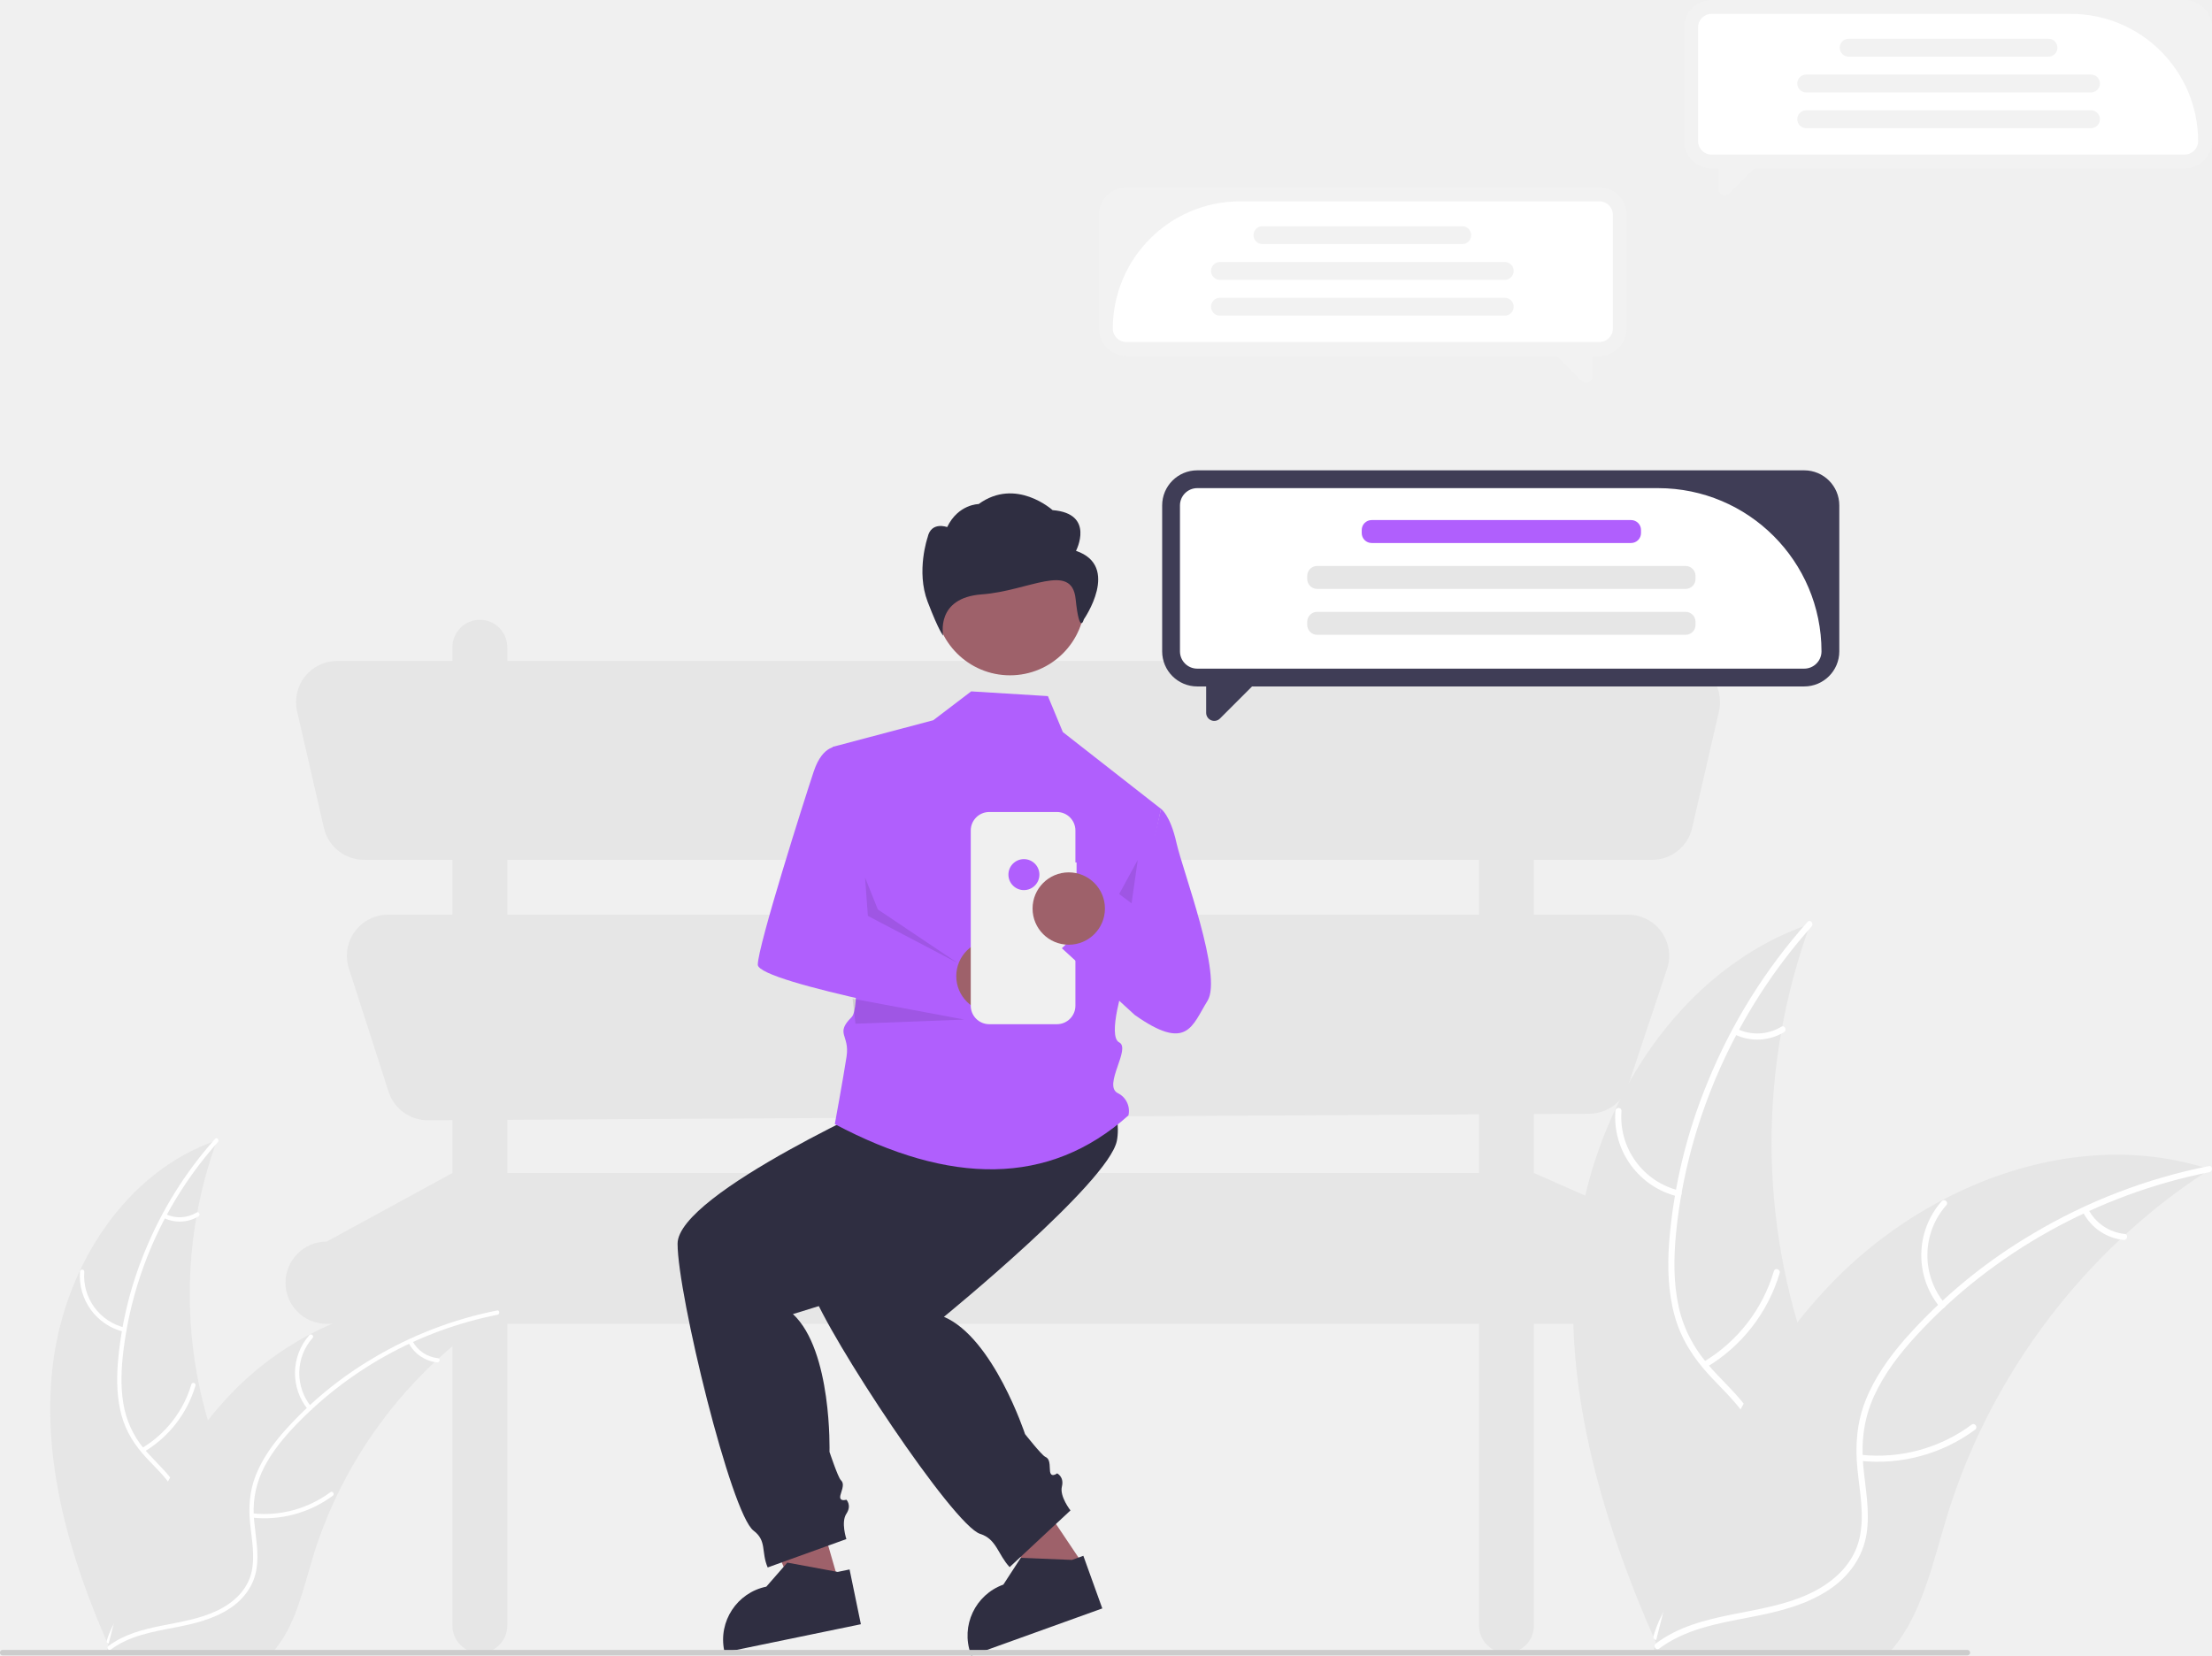
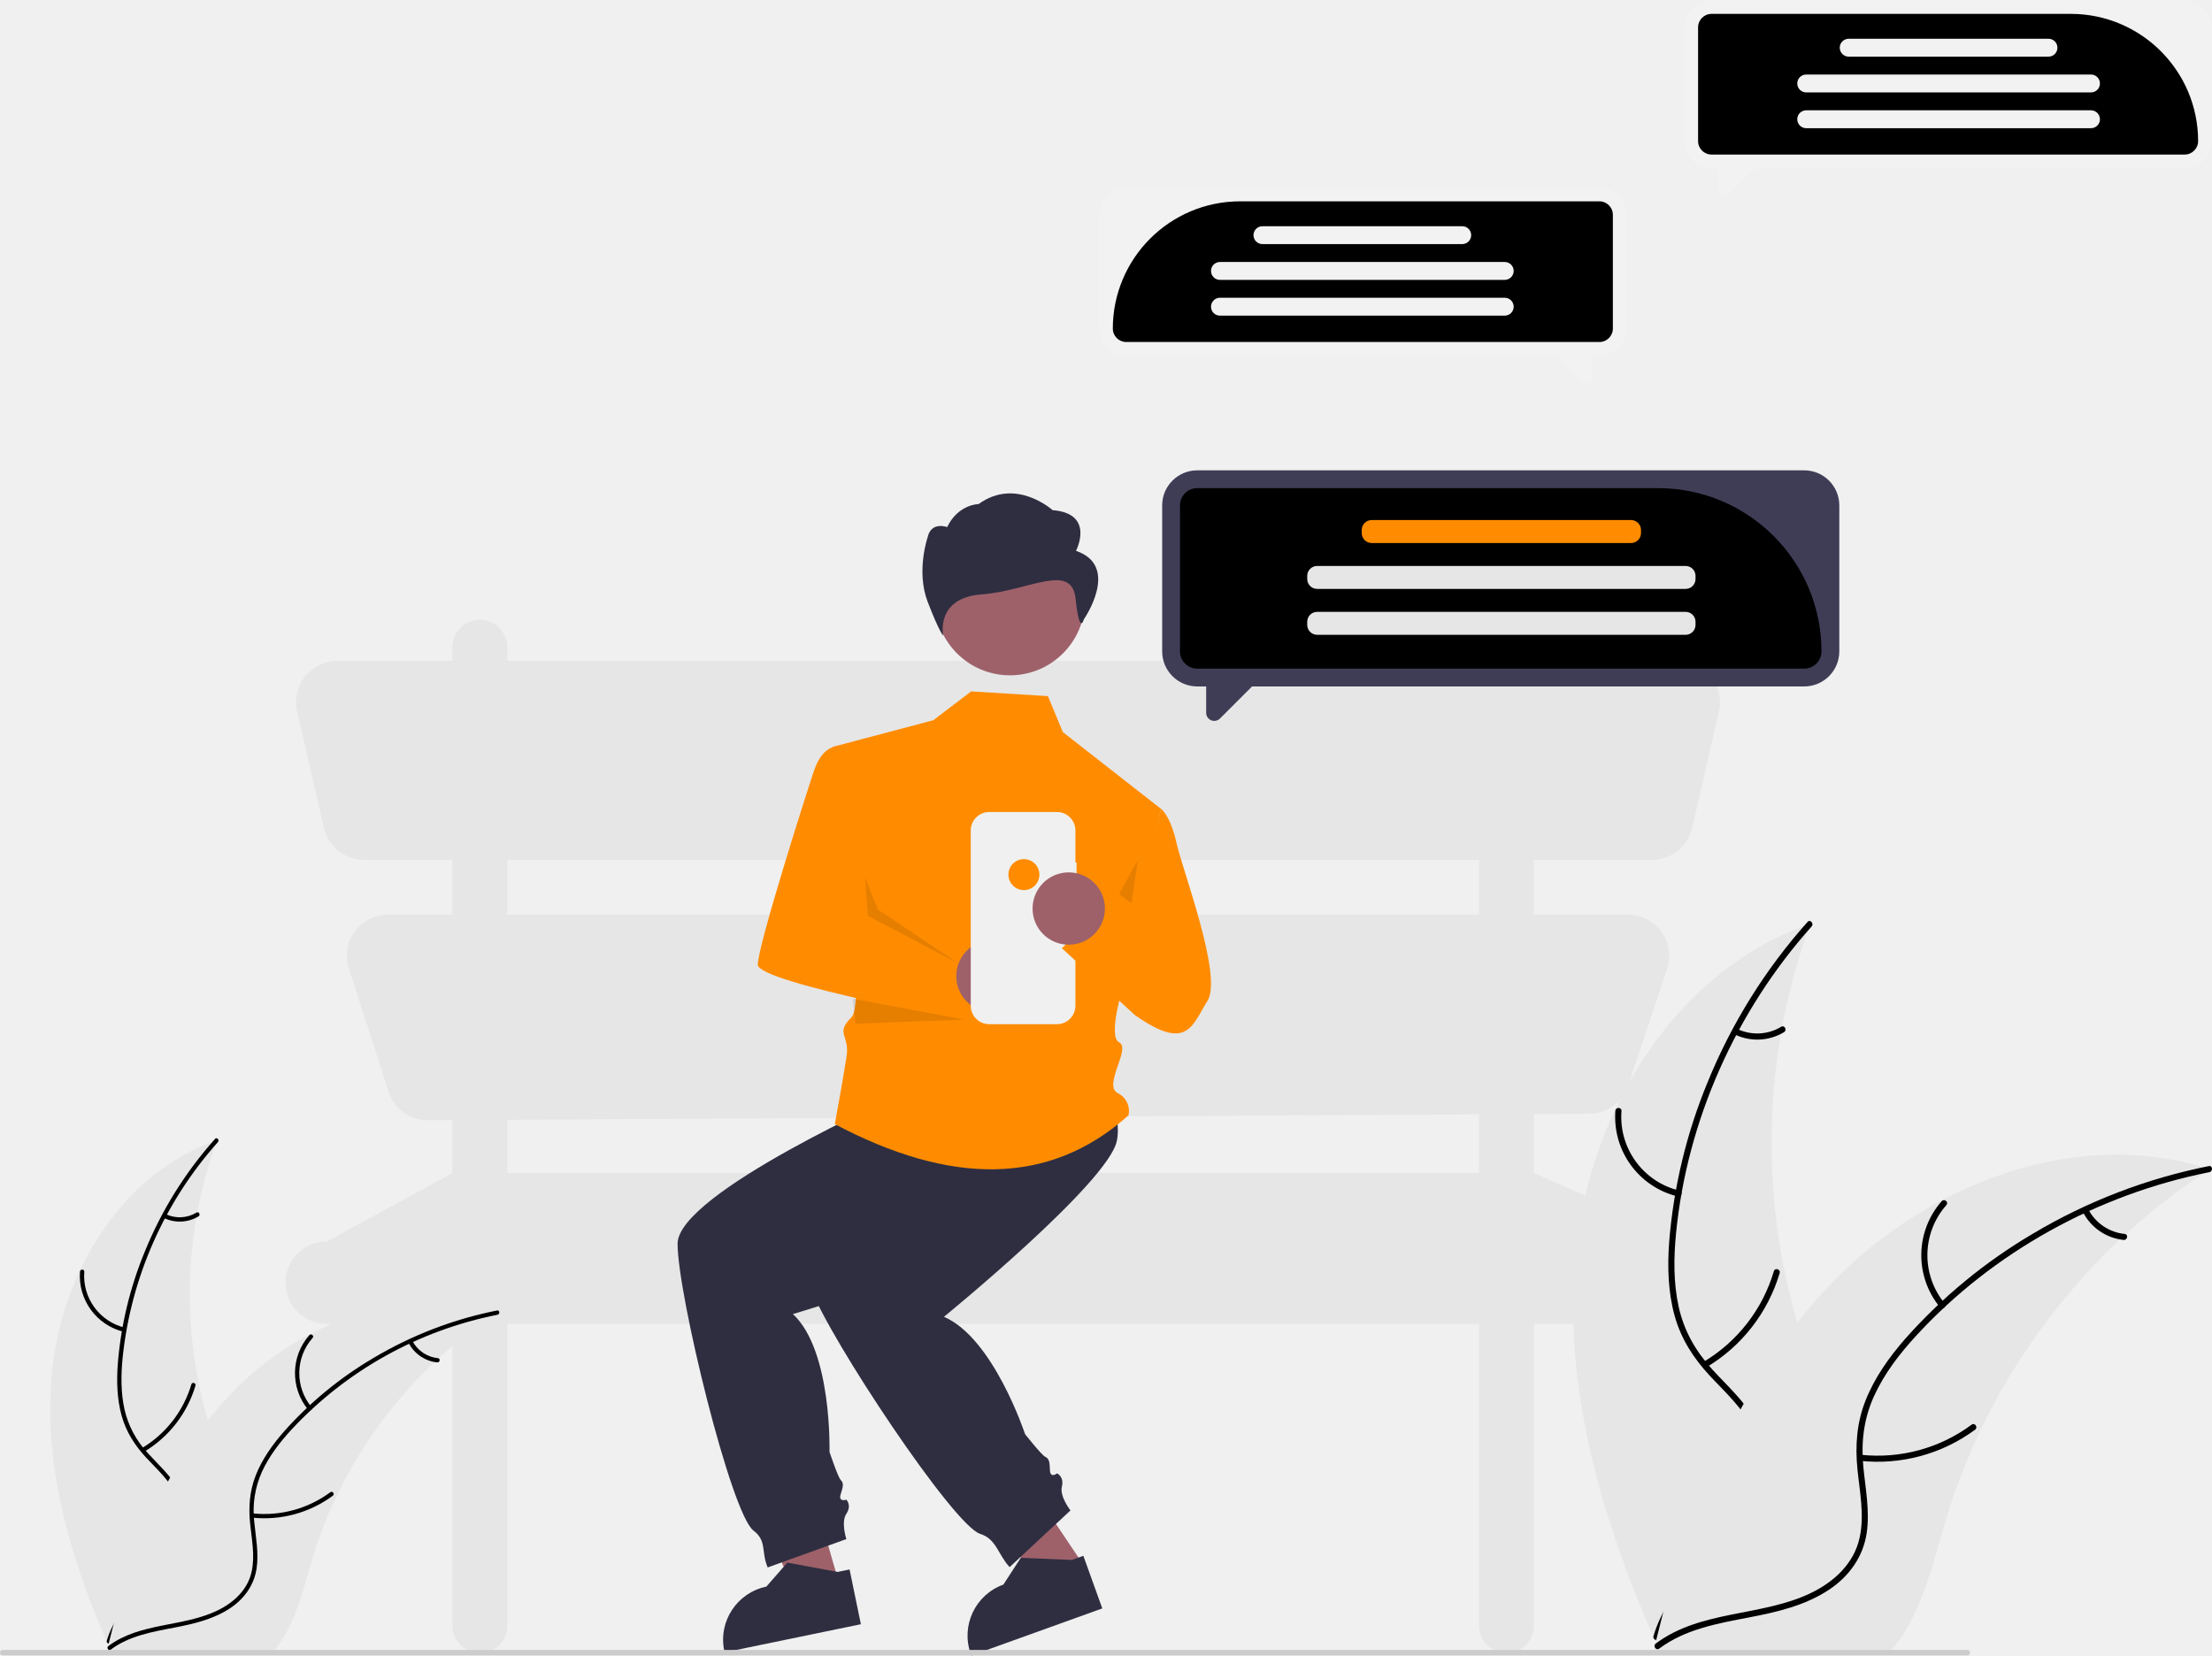
<svg xmlns="http://www.w3.org/2000/svg" id="e293bfe8-23da-43ce-bbf1-7b46e1446f8b" data-name="Layer 1" width="967.425" height="724.21" viewBox="0 0 967.425 724.21">
  <path d="M855.153,631.018l-68-30V575.227l24.234-.136a18,18,0,0,0,16.975-12.308l17.024-51.073a18,18,0,0,0-17.076-23.692H787.153v-24h51.668A18,18,0,0,0,856.363,450.051l11.724-51a18,18,0,0,0-17.542-22.033H787.153v-6a12,12,0,1,0-24,0v6h-425v-6a12,12,0,0,0-24,0v6H263.76A18,18,0,0,0,246.218,399.051l11.724,51a18,18,0,0,0,17.542,13.967h38.668v24H285.995a18,18,0,0,0-17.133,23.52l17.376,53.926a18,18,0,0,0,17.234,12.479l10.68-.06v23.134l-55,30a18,18,0,0,0-18,18v0a18,18,0,0,0,18,18h55v132a12,12,0,0,0,24,0v-132h425v132a12,12,0,0,0,24,0v-132h68a18,18,0,0,0,18-18v-0A18,18,0,0,0,855.153,631.018Zm-517-167h425v24h-425Zm0,137V577.749l425-2.388v25.657Z" transform="translate(-116.2873 -87.89509)" fill="#e6e6e6" />
  <path d="M805.983,630.932c7.475-60.11,44.728-119.335,102.054-138.896a279.081,279.081,0,0,0,.014,191.608c8.809,23.828,21.087,49.412,12.802,73.427-5.155,14.943-17.767,26.375-31.865,33.523-14.098,7.148-29.745,10.555-45.195,13.894l-3.041,2.515C816.224,751.619,798.508,691.042,805.983,630.932Z" transform="translate(-116.2873 -87.89509)" fill="#e6e6e6" />
-   <path d="M908.606,493.173c-33.044,37.002-54.481,84.801-59.3,134.25-1.042,10.691-1.169,21.626,1.168,32.164,2.338,10.542,7.429,19.389,14.653,27.327,6.605,7.256,14.201,13.914,18.926,22.65,4.981,9.208,5.172,19.669,1.762,29.45-4.172,11.967-12.395,21.72-20.768,30.979-9.297,10.28-19.116,20.811-23.068,34.44-.479,1.651-3.013.812-2.535-.837,6.875-23.712,29.894-37.181,40.871-58.538,5.122-9.966,7.272-21.535,2.47-32.055-4.199-9.199-12.026-16.071-18.777-23.361-7.088-7.654-12.523-16.052-15.323-26.186-2.864-10.366-3.165-21.33-2.401-32a231.425,231.425,0,0,1,16.902-70.328,242.769,242.769,0,0,1,43.653-69.956c1.141-1.278,2.9.732,1.766,2.002Z" transform="translate(-116.2873 -87.89509)" fill="#fff" />
-   <path d="M850.024,611.267a35.788,35.788,0,0,1-27.242-37.49c.136-1.712,2.803-1.581,2.667.133a33.139,33.139,0,0,0,25.412,34.822c1.671.397.825,2.93-.837,2.535Z" transform="translate(-116.2873 -87.89509)" fill="#fff" />
-   <path d="M861.294,683.675a68.979,68.979,0,0,0,30.803-39.727c.485-1.65,3.019-.811,2.535.837a71.749,71.749,0,0,1-32.138,41.274c-1.48.878-2.673-1.511-1.201-2.384Z" transform="translate(-116.2873 -87.89509)" fill="#fff" />
-   <path d="M876.119,538.018a20.258,20.258,0,0,0,19.198-.975c1.468-.896,2.66,1.494,1.201,2.384a22.701,22.701,0,0,1-21.235,1.125,1.38,1.38,0,0,1-.849-1.686,1.342,1.342,0,0,1,1.686-.849Z" transform="translate(-116.2873 -87.89509)" fill="#fff" />
+   <path d="M908.606,493.173c-33.044,37.002-54.481,84.801-59.3,134.25-1.042,10.691-1.169,21.626,1.168,32.164,2.338,10.542,7.429,19.389,14.653,27.327,6.605,7.256,14.201,13.914,18.926,22.65,4.981,9.208,5.172,19.669,1.762,29.45-4.172,11.967-12.395,21.72-20.768,30.979-9.297,10.28-19.116,20.811-23.068,34.44-.479,1.651-3.013.812-2.535-.837,6.875-23.712,29.894-37.181,40.871-58.538,5.122-9.966,7.272-21.535,2.47-32.055-4.199-9.199-12.026-16.071-18.777-23.361-7.088-7.654-12.523-16.052-15.323-26.186-2.864-10.366-3.165-21.33-2.401-32a231.425,231.425,0,0,1,16.902-70.328,242.769,242.769,0,0,1,43.653-69.956c1.141-1.278,2.9.732,1.766,2.002Z" transform="translate(-116.2873 -87.89509)" fill="rgb(176, 176, 176);" />
+   <path d="M850.024,611.267a35.788,35.788,0,0,1-27.242-37.49c.136-1.712,2.803-1.581,2.667.133a33.139,33.139,0,0,0,25.412,34.822c1.671.397.825,2.93-.837,2.535Z" transform="translate(-116.2873 -87.89509)" fill="rgb(176, 176, 176);" />
+   <path d="M861.294,683.675a68.979,68.979,0,0,0,30.803-39.727c.485-1.65,3.019-.811,2.535.837a71.749,71.749,0,0,1-32.138,41.274c-1.48.878-2.673-1.511-1.201-2.384Z" transform="translate(-116.2873 -87.89509)" fill="rgb(176, 176, 176);" />
+   <path d="M876.119,538.018a20.258,20.258,0,0,0,19.198-.975c1.468-.896,2.66,1.494,1.201,2.384a22.701,22.701,0,0,1-21.235,1.125,1.38,1.38,0,0,1-.849-1.686,1.342,1.342,0,0,1,1.686-.849Z" transform="translate(-116.2873 -87.89509)" fill="rgb(176, 176, 176);" />
  <path d="M1082.776,599.399c-.901.586-1.802,1.172-2.704,1.78a266.786,266.786,0,0,0-34.112,26.632c-.834.744-1.668,1.51-2.479,2.276A281.253,281.253,0,0,0,982.399,713.701a273.131,273.131,0,0,0-14.961,38.709c-5.521,18.318-10.049,38.619-20.977,53.602a46.856,46.856,0,0,1-3.65,4.506H844.056c-.224-.113-.45-.203-.676-.315l-3.943.18c.158-.698.338-1.419.496-2.118.09-.406.202-.811.293-1.217.067-.27.135-.541.18-.789.022-.09.045-.18.067-.248.045-.248.113-.473.158-.698q1.487-6.05,3.064-12.099c0-.023,0-.023.022-.045,8.09-30.71,18.814-61.015,33.797-88.729.451-.834.901-1.69,1.397-2.523a260.629,260.629,0,0,1,23.41-35.509,230.406,230.406,0,0,1,15.344-17.552,191.6,191.6,0,0,1,47.946-35.915c35.42-18.701,76.426-25.866,114.28-14.443C1080.861,598.791,1081.808,599.084,1082.776,599.399Z" transform="translate(-116.2873 -87.89509)" fill="#e6e6e6" />
-   <path d="M1082.554,600.653c-48.662,9.649-94.556,34.907-128.176,71.488-7.269,7.909-13.954,16.564-18.432,26.385-4.48,9.825-5.742,19.954-4.753,30.641.904,9.77,2.961,19.659,1.475,29.479-1.567,10.351-7.713,18.819-16.324,24.575-10.536,7.043-22.974,9.88-35.234,12.231-13.612,2.611-27.793,5.107-39.154,13.61-1.377,1.03-2.895-1.166-1.52-2.195,19.766-14.793,46.254-11.689,67.877-22.132,10.09-4.873,18.772-12.816,21.272-24.107,2.186-9.873.074-20.073-.928-29.957-1.051-10.379-.335-20.357,3.531-30.133,3.954-10.001,10.315-18.936,17.35-26.996a231.426,231.426,0,0,1,55.838-45.977,242.769,242.769,0,0,1,76.973-29.574c1.681-.333,1.875,2.331.205,2.662Z" transform="translate(-116.2873 -87.89509)" fill="#fff" />
-   <path d="M964.679,659.674a35.788,35.788,0,0,1,.82-46.335c1.14-1.285,3.19.425,2.049,1.712a33.139,33.139,0,0,0-.675,43.103c1.095,1.323-1.106,2.836-2.195,1.52Z" transform="translate(-116.2873 -87.89509)" fill="#fff" />
-   <path d="M930.083,724.273a68.979,68.979,0,0,0,48.513-13.174c1.38-1.025,2.899,1.171,1.52,2.195a71.749,71.749,0,0,1-50.51,13.606c-1.711-.19-1.224-2.816.477-2.627Z" transform="translate(-116.2873 -87.89509)" fill="#fff" />
-   <path d="M1029.615,616.9a20.258,20.258,0,0,0,15.915,10.78c1.712.168,1.224,2.794-.477,2.627a22.701,22.701,0,0,1-17.633-11.887,1.38,1.38,0,0,1,.337-1.857,1.342,1.342,0,0,1,1.857.337Z" transform="translate(-116.2873 -87.89509)" fill="#fff" />
+   <path d="M1082.554,600.653c-48.662,9.649-94.556,34.907-128.176,71.488-7.269,7.909-13.954,16.564-18.432,26.385-4.48,9.825-5.742,19.954-4.753,30.641.904,9.77,2.961,19.659,1.475,29.479-1.567,10.351-7.713,18.819-16.324,24.575-10.536,7.043-22.974,9.88-35.234,12.231-13.612,2.611-27.793,5.107-39.154,13.61-1.377,1.03-2.895-1.166-1.52-2.195,19.766-14.793,46.254-11.689,67.877-22.132,10.09-4.873,18.772-12.816,21.272-24.107,2.186-9.873.074-20.073-.928-29.957-1.051-10.379-.335-20.357,3.531-30.133,3.954-10.001,10.315-18.936,17.35-26.996a231.426,231.426,0,0,1,55.838-45.977,242.769,242.769,0,0,1,76.973-29.574c1.681-.333,1.875,2.331.205,2.662Z" transform="translate(-116.2873 -87.89509)" fill="rgb(176, 176, 176);" />
+   <path d="M964.679,659.674a35.788,35.788,0,0,1,.82-46.335c1.14-1.285,3.19.425,2.049,1.712a33.139,33.139,0,0,0-.675,43.103c1.095,1.323-1.106,2.836-2.195,1.52Z" transform="translate(-116.2873 -87.89509)" fill="rgb(176, 176, 176);" />
+   <path d="M930.083,724.273a68.979,68.979,0,0,0,48.513-13.174c1.38-1.025,2.899,1.171,1.52,2.195a71.749,71.749,0,0,1-50.51,13.606c-1.711-.19-1.224-2.816.477-2.627Z" transform="translate(-116.2873 -87.89509)" fill="rgb(176, 176, 176);" />
+   <path d="M1029.615,616.9a20.258,20.258,0,0,0,15.915,10.78c1.712.168,1.224,2.794-.477,2.627a22.701,22.701,0,0,1-17.633-11.887,1.38,1.38,0,0,1,.337-1.857,1.342,1.342,0,0,1,1.857.337Z" transform="translate(-116.2873 -87.89509)" fill="rgb(176, 176, 176);" />
  <path d="M139.469,684.308c5.253-42.244,31.434-83.866,71.722-97.614a196.133,196.133,0,0,0,.01,134.659c6.191,16.746,14.82,34.726,8.997,51.603-3.623,10.501-12.487,18.536-22.394,23.56-9.908,5.024-20.904,7.418-31.763,9.765l-2.137,1.767C146.666,769.125,134.216,726.552,139.469,684.308Z" transform="translate(-116.2873 -87.89509)" fill="#e6e6e6" />
-   <path d="M211.591,587.494a167.641,167.641,0,0,0-41.675,94.348c-.732,7.513-.821,15.199.821,22.604a41.405,41.405,0,0,0,10.298,19.205c4.642,5.1,9.98,9.779,13.301,15.918,3.501,6.471,3.635,13.823,1.239,20.697-2.932,8.41-8.711,15.265-14.596,21.772-6.534,7.225-13.434,14.626-16.212,24.204-.337,1.161-2.118.571-1.782-.588,4.832-16.664,21.009-26.13,28.723-41.14,3.6-7.004,5.111-15.135,1.736-22.528-2.951-6.465-8.452-11.295-13.196-16.417-4.982-5.379-8.801-11.281-10.769-18.403-2.013-7.285-2.224-14.99-1.687-22.489a162.642,162.642,0,0,1,11.878-49.425,170.614,170.614,0,0,1,30.679-49.164c.802-.898,2.038.515,1.241,1.407Z" transform="translate(-116.2873 -87.89509)" fill="#fff" />
-   <path d="M170.421,670.488a25.152,25.152,0,0,1-19.145-26.347c.096-1.203,1.97-1.111,1.874.094a23.29,23.29,0,0,0,17.859,24.472c1.175.279.58,2.059-.588,1.782Z" transform="translate(-116.2873 -87.89509)" fill="#fff" />
-   <path d="M178.341,721.375a48.477,48.477,0,0,0,21.648-27.919c.341-1.159,2.122-.57,1.782.588a50.424,50.424,0,0,1-22.586,29.007c-1.04.617-1.879-1.062-.844-1.676Z" transform="translate(-116.2873 -87.89509)" fill="#fff" />
-   <path d="M188.759,619.01a14.237,14.237,0,0,0,13.492-.685c1.032-.63,1.869,1.05.844,1.676a15.954,15.954,0,0,1-14.924.791.97.97,0,0,1-.597-1.185.943.943,0,0,1,1.185-.597Z" transform="translate(-116.2873 -87.89509)" fill="#fff" />
+   <path d="M211.591,587.494a167.641,167.641,0,0,0-41.675,94.348c-.732,7.513-.821,15.199.821,22.604a41.405,41.405,0,0,0,10.298,19.205c4.642,5.1,9.98,9.779,13.301,15.918,3.501,6.471,3.635,13.823,1.239,20.697-2.932,8.41-8.711,15.265-14.596,21.772-6.534,7.225-13.434,14.626-16.212,24.204-.337,1.161-2.118.571-1.782-.588,4.832-16.664,21.009-26.13,28.723-41.14,3.6-7.004,5.111-15.135,1.736-22.528-2.951-6.465-8.452-11.295-13.196-16.417-4.982-5.379-8.801-11.281-10.769-18.403-2.013-7.285-2.224-14.99-1.687-22.489a162.642,162.642,0,0,1,11.878-49.425,170.614,170.614,0,0,1,30.679-49.164c.802-.898,2.038.515,1.241,1.407Z" transform="translate(-116.2873 -87.89509)" fill="rgb(176, 176, 176);" />
+   <path d="M170.421,670.488a25.152,25.152,0,0,1-19.145-26.347c.096-1.203,1.97-1.111,1.874.094a23.29,23.29,0,0,0,17.859,24.472c1.175.279.58,2.059-.588,1.782Z" transform="translate(-116.2873 -87.89509)" fill="rgb(176, 176, 176);" />
+   <path d="M178.341,721.375a48.477,48.477,0,0,0,21.648-27.919c.341-1.159,2.122-.57,1.782.588a50.424,50.424,0,0,1-22.586,29.007c-1.04.617-1.879-1.062-.844-1.676Z" transform="translate(-116.2873 -87.89509)" fill="rgb(176, 176, 176);" />
+   <path d="M188.759,619.01a14.237,14.237,0,0,0,13.492-.685c1.032-.63,1.869,1.05.844,1.676a15.954,15.954,0,0,1-14.924.791.97.97,0,0,1-.597-1.185.943.943,0,0,1,1.185-.597Z" transform="translate(-116.2873 -87.89509)" fill="rgb(176, 176, 176);" />
  <path d="M333.994,662.148c-.633.412-1.266.823-1.9,1.251A187.492,187.492,0,0,0,308.121,682.115c-.586.523-1.172,1.061-1.742,1.599a197.66,197.66,0,0,0-42.928,58.762,191.951,191.951,0,0,0-10.514,27.204c-3.88,12.874-7.062,27.141-14.742,37.671a32.929,32.929,0,0,1-2.565,3.167H166.226c-.158-.079-.316-.143-.475-.222l-2.771.127c.111-.491.237-.998.349-1.488.063-.285.142-.57.206-.855.047-.19.095-.38.127-.554.015-.063.032-.127.047-.174.032-.174.08-.333.111-.491q1.045-4.252,2.153-8.503c0-.016,0-.016.015-.032,5.685-21.583,13.222-42.88,23.752-62.357.317-.586.633-1.188.982-1.773a183.167,183.167,0,0,1,16.452-24.955,161.925,161.925,0,0,1,10.783-12.335,134.653,134.653,0,0,1,33.696-25.24c24.892-13.143,53.711-18.178,80.314-10.15C332.648,661.72,333.314,661.926,333.994,662.148Z" transform="translate(-116.2873 -87.89509)" fill="#e6e6e6" />
-   <path d="M333.838,663.028a167.641,167.641,0,0,0-90.08,50.24c-5.108,5.558-9.806,11.641-12.954,18.543a41.405,41.405,0,0,0-3.34,21.534c.636,6.866,2.081,13.816,1.036,20.718-1.101,7.274-5.42,13.226-11.472,17.271-7.405,4.949-16.146,6.943-24.762,8.596-9.567,1.835-19.532,3.589-27.516,9.565-.967.724-2.034-.819-1.068-1.542,13.891-10.396,32.506-8.215,47.703-15.554,7.091-3.425,13.193-9.007,14.949-16.942,1.536-6.939.052-14.107-.652-21.053-.739-7.294-.235-14.306,2.481-21.177,2.779-7.029,7.249-13.308,12.193-18.972a162.642,162.642,0,0,1,39.242-32.312,170.614,170.614,0,0,1,54.095-20.784c1.181-.234,1.318,1.638.144,1.871Z" transform="translate(-116.2873 -87.89509)" fill="#fff" />
-   <path d="M250.998,704.507a25.151,25.151,0,0,1,.576-32.563c.801-.903,2.242.299,1.44,1.203a23.29,23.29,0,0,0-.474,30.292c.77.93-.777,1.993-1.542,1.068Z" transform="translate(-116.2873 -87.89509)" fill="#fff" />
-   <path d="M226.684,749.906a48.477,48.477,0,0,0,34.094-9.258c.97-.721,2.037.823,1.068,1.542a50.424,50.424,0,0,1-35.498,9.562c-1.202-.134-.861-1.979.335-1.846Z" transform="translate(-116.2873 -87.89509)" fill="#fff" />
-   <path d="M296.633,674.447a14.237,14.237,0,0,0,11.185,7.576c1.203.118.86,1.964-.335,1.846a15.954,15.954,0,0,1-12.392-8.354.97.97,0,0,1,.237-1.305.943.943,0,0,1,1.305.237Z" transform="translate(-116.2873 -87.89509)" fill="#fff" />
+   <path d="M333.838,663.028a167.641,167.641,0,0,0-90.08,50.24c-5.108,5.558-9.806,11.641-12.954,18.543a41.405,41.405,0,0,0-3.34,21.534c.636,6.866,2.081,13.816,1.036,20.718-1.101,7.274-5.42,13.226-11.472,17.271-7.405,4.949-16.146,6.943-24.762,8.596-9.567,1.835-19.532,3.589-27.516,9.565-.967.724-2.034-.819-1.068-1.542,13.891-10.396,32.506-8.215,47.703-15.554,7.091-3.425,13.193-9.007,14.949-16.942,1.536-6.939.052-14.107-.652-21.053-.739-7.294-.235-14.306,2.481-21.177,2.779-7.029,7.249-13.308,12.193-18.972a162.642,162.642,0,0,1,39.242-32.312,170.614,170.614,0,0,1,54.095-20.784c1.181-.234,1.318,1.638.144,1.871Z" transform="translate(-116.2873 -87.89509)" fill="rgb(176, 176, 176);" />
+   <path d="M250.998,704.507a25.151,25.151,0,0,1,.576-32.563c.801-.903,2.242.299,1.44,1.203a23.29,23.29,0,0,0-.474,30.292c.77.93-.777,1.993-1.542,1.068Z" transform="translate(-116.2873 -87.89509)" fill="rgb(176, 176, 176);" />
+   <path d="M226.684,749.906a48.477,48.477,0,0,0,34.094-9.258c.97-.721,2.037.823,1.068,1.542a50.424,50.424,0,0,1-35.498,9.562c-1.202-.134-.861-1.979.335-1.846Z" transform="translate(-116.2873 -87.89509)" fill="rgb(176, 176, 176);" />
+   <path d="M296.633,674.447a14.237,14.237,0,0,0,11.185,7.576c1.203.118.86,1.964-.335,1.846a15.954,15.954,0,0,1-12.392-8.354.97.97,0,0,1,.237-1.305.943.943,0,0,1,1.305.237Z" transform="translate(-116.2873 -87.89509)" fill="rgb(176, 176, 176);" />
  <polygon points="369.216 700.309 351.327 705.484 322.851 638.946 349.254 631.307 369.216 700.309" fill="#9e616a" />
  <path d="M528.286,547.065l-18.456,19.686s-97.202,43.064-97.202,65.211,23.378,118.118,33.221,125.501c5.929,4.471,3.249,9.286,6.19,16.105l34.413-12.414s-2.461-7.382,0-11.074,0-6.152,0-6.152-3.691,1.23-2.461-2.461,1.23-4.922,0-6.152-4.922-12.304-4.922-12.304,1.23-44.294-15.995-60.29c0,0,79.976-23.378,89.819-39.373s12.304-73.824,12.304-73.824Z" transform="translate(-116.2873 -87.89509)" fill="#2f2e41" />
  <path d="M492.796,798.403,433.185,810.706l-.156-.754a23.692,23.692,0,0,1,18.413-27.991l.001-0,9.183-10.508,22.021,4.068,5.204-1.074Z" transform="translate(-116.2873 -87.89509)" fill="#2f2e41" />
  <polygon points="434.294 625.577 411.465 640.882 458.827 695.61 474.295 685.239 434.294 625.577" fill="#9e616a" />
  <path d="M584.681,513.149c-12.194-25.71,24.976,50.314,20.054,73.858-3.843,18.384-75.615,76.919-75.615,76.919,21.626,9.214,35.473,51.306,35.473,51.306s7.224,9.168,8.799,9.909,1.991,1.899,2.084,5.788,3.149,1.482,3.149,1.482,3.149,1.482,2.084,5.788,3.751,10.419,3.751,10.419L557.857,773.421c-5.077-5.419-5.757-12.322-12.85-14.52-11.762-3.611-66.269-85.989-73.772-106.826s69.363-94.284,69.363-94.284l6.528-36.351Z" transform="translate(-116.2873 -87.89509)" fill="#2f2e41" />
  <path d="M598.38,791.488l-57.269,20.617-.261-.724A23.692,23.692,0,0,1,555.115,781.065l.001-.001,7.603-11.703,22.375.91,4.999-1.8Z" transform="translate(-116.2873 -87.89509)" fill="#2f2e41" />
-   <path d="M541.039,390.335l-16.578,12.623L480.424,414.621s15.779,110.742,8.332,118.19-.731,7.647-2.227,17.322-5.134,29.506-5.134,29.506c50.27,26.61,93.607,27.324,128.419-3.814a8.671,8.671,0,0,0-4.731-9.787c-6.479-3.438,5.973-19.483.678-22.166s2.152-25.956,2.152-25.956l16.14-76.195-42.928-33.587-6.529-15.73Z" transform="translate(-116.2873 -87.89509)" fill="#b05ffd" />
+   <path d="M541.039,390.335l-16.578,12.623L480.424,414.621s15.779,110.742,8.332,118.19-.731,7.647-2.227,17.322-5.134,29.506-5.134,29.506c50.27,26.61,93.607,27.324,128.419-3.814a8.671,8.671,0,0,0-4.731-9.787c-6.479-3.438,5.973-19.483.678-22.166s2.152-25.956,2.152-25.956l16.14-76.195-42.928-33.587-6.529-15.73Z" transform="translate(-116.2873 -87.89509)" fill="darkorange" />
  <circle cx="445.436" cy="395.663" r="5.736" fill="#f2f2f2" />
  <circle cx="441.722" cy="262.623" r="32.791" fill="#9e616a" />
  <polygon points="489.473 391.088 494.893 395.153 497.603 376.183 489.473 391.088" opacity="0.1" style="isolation:isolate" />
-   <path d="M483.021,414.513s-6.775-1.355-10.84,10.84-24.47,76.412-24.47,84.542S546.034,535.749,546.034,535.749l-9.658-33.882-44.663-13.972Z" transform="translate(-116.2873 -87.89509)" fill="#b05ffd" />
+   <path d="M483.021,414.513s-6.775-1.355-10.84,10.84-24.47,76.412-24.47,84.542S546.034,535.749,546.034,535.749l-9.658-33.882-44.663-13.972Z" transform="translate(-116.2873 -87.89509)" fill="darkorange" />
  <circle cx="434.052" cy="427.005" r="15.826" fill="#9e616a" />
  <polygon points="378.335 383.874 379.574 400.658 418.888 421.292 383.921 397.838 378.335 383.874" opacity="0.1" style="isolation:isolate" />
  <path d="M587.132,465.162h-.51V451.19a8.086,8.086,0,0,0-8.086-8.086H548.935a8.086,8.086,0,0,0-8.086,8.086v76.648a8.086,8.086,0,0,0,8.086,8.086h29.6a8.086,8.086,0,0,0,8.086-8.086V475.107h.51Z" transform="translate(-116.2873 -87.89509)" fill="#f0f0f0" />
-   <path d="M624.053,441.721s4.065,2.71,6.775,14.905,20.325,58.265,13.55,69.104-8.775,22.409-31.81,6.149L580.693,502.695l23.035-21.68,9.485,6.775Z" transform="translate(-116.2873 -87.89509)" fill="#b05ffd" />
-   <circle cx="447.81" cy="382.596" r="6.775" fill="#b05ffd" />
+   <path d="M624.053,441.721s4.065,2.71,6.775,14.905,20.325,58.265,13.55,69.104-8.775,22.409-31.81,6.149L580.693,502.695l23.035-21.68,9.485,6.775Z" transform="translate(-116.2873 -87.89509)" fill="darkorange" />
+   <circle cx="447.81" cy="382.596" r="6.775" fill="darkorange" />
  <circle cx="467.422" cy="397.439" r="15.826" fill="#9e616a" />
  <polygon points="372.872 436.86 421.701 446.002 374.16 447.827 372.872 436.86" opacity="0.1" style="isolation:isolate" />
  <path id="ac86dcea-12c8-45fb-8feb-523bbd8ea0ee" data-name="bf427902-b9bf-4946-b5d7-5c1c7e04535e" d="M586.881,328.856s8.538-16.321-10.245-17.805c0,0-16.013-14.526-32.334-2.655,0,0-8.903,0-13.771,10.074,0,0-7.002-2.655-8.541,4.451,0,0-5.123,14.838,0,28.192s6.825,14.838,6.825,14.838-3.595-16.571,16.898-18.055,39.292-14.321,41,2,3.585,8.948,3.585,8.948S606.518,335.533,586.881,328.856Z" transform="translate(-116.2873 -87.89509)" fill="#2f2e41" />
  <path d="M905.368,293.641H639.908a15.345,15.345,0,0,0-15.345,15.345V372.83a15.345,15.345,0,0,0,15.345,15.345h3.896v11.534a3.539,3.539,0,0,0,6.041,2.502L663.882,388.175h241.485a15.345,15.345,0,0,0,15.345-15.345V308.986A15.345,15.345,0,0,0,905.368,293.641Z" transform="translate(-116.2873 -87.89509)" fill="#3f3d56" />
-   <path d="M905.368,380.388H639.908a7.566,7.566,0,0,1-7.558-7.558V308.986a7.566,7.566,0,0,1,7.558-7.558H841.525a71.482,71.482,0,0,1,71.401,71.402A7.566,7.566,0,0,1,905.368,380.388Z" transform="translate(-116.2873 -87.89509)" fill="#fff" />
-   <rect x="595.559" y="227.497" width="122.141" height="10.039" rx="4.339" fill="#b05ffd" />
+   <path d="M905.368,380.388H639.908a7.566,7.566,0,0,1-7.558-7.558V308.986a7.566,7.566,0,0,1,7.558-7.558H841.525a71.482,71.482,0,0,1,71.401,71.402A7.566,7.566,0,0,1,905.368,380.388Z" transform="translate(-116.2873 -87.89509)" fill="rgb(176, 176, 176);" />
+   <rect x="595.559" y="227.497" width="122.141" height="10.039" rx="4.339" fill="darkorange" />
  <rect x="571.716" y="247.575" width="169.826" height="10.039" rx="4.339" fill="#e6e6e6" />
  <rect x="571.716" y="267.653" width="169.826" height="10.039" rx="4.339" fill="#e6e6e6" />
  <path d="M1071.752,87.895H864.836a11.961,11.961,0,0,0-11.961,11.961v49.764a11.961,11.961,0,0,0,11.961,11.961h3.037v8.991a2.758,2.758,0,0,0,4.709,1.95l10.941-10.941h188.229a11.961,11.961,0,0,0,11.961-11.961V99.856A11.961,11.961,0,0,0,1071.752,87.895Z" transform="translate(-116.2873 -87.89509)" fill="#f2f2f2" />
-   <path d="M1071.752,155.511H864.836a5.898,5.898,0,0,1-5.891-5.891V99.856a5.898,5.898,0,0,1,5.891-5.891h157.153a55.718,55.718,0,0,1,55.654,55.655A5.898,5.898,0,0,1,1071.752,155.511Z" transform="translate(-116.2873 -87.89509)" fill="#fff" />
+   <path d="M1071.752,155.511H864.836a5.898,5.898,0,0,1-5.891-5.891V99.856a5.898,5.898,0,0,1,5.891-5.891h157.153a55.718,55.718,0,0,1,55.654,55.655A5.898,5.898,0,0,1,1071.752,155.511Z" transform="translate(-116.2873 -87.89509)" fill="rgb(176, 176, 176);" />
  <rect x="804.622" y="16.954" width="95.204" height="7.825" rx="3.912" fill="#f2f2f2" />
  <rect x="786.038" y="32.604" width="132.373" height="7.825" rx="3.912" fill="#f2f2f2" />
  <rect x="786.038" y="48.254" width="132.373" height="7.825" rx="3.912" fill="#f2f2f2" />
  <path d="M608.87,169.895H815.786a11.961,11.961,0,0,1,11.961,11.961v49.764a11.961,11.961,0,0,1-11.961,11.961h-3.037v8.991a2.758,2.758,0,0,1-4.709,1.95l-10.941-10.941H608.87a11.961,11.961,0,0,1-11.961-11.961V181.856A11.961,11.961,0,0,1,608.87,169.895Z" transform="translate(-116.2873 -87.89509)" fill="#f2f2f2" />
-   <path d="M602.979,231.62a55.718,55.718,0,0,1,55.654-55.655H815.786a5.898,5.898,0,0,1,5.891,5.891v49.764a5.898,5.898,0,0,1-5.891,5.891H608.87A5.898,5.898,0,0,1,602.979,231.62Z" transform="translate(-116.2873 -87.89509)" fill="#fff" />
+   <path d="M602.979,231.62a55.718,55.718,0,0,1,55.654-55.655H815.786a5.898,5.898,0,0,1,5.891,5.891v49.764a5.898,5.898,0,0,1-5.891,5.891H608.87A5.898,5.898,0,0,1,602.979,231.62Z" transform="translate(-116.2873 -87.89509)" fill="rgb(176, 176, 176);" />
  <rect x="664.509" y="186.849" width="95.204" height="7.825" rx="3.912" transform="translate(1307.934 293.6284) rotate(-180)" fill="#f2f2f2" />
  <rect x="645.924" y="202.499" width="132.373" height="7.825" rx="3.912" transform="translate(1307.934 324.9284) rotate(-180)" fill="#f2f2f2" />
  <rect x="645.924" y="218.149" width="132.373" height="7.825" rx="3.912" transform="translate(1307.934 356.2283) rotate(-180)" fill="#f2f2f2" />
  <path d="M976.772,812.032H117.478a1.191,1.191,0,1,1,0-2.381H976.772a1.191,1.191,0,0,1,0,2.381Z" transform="translate(-116.2873 -87.89509)" fill="#ccc" />
</svg>
